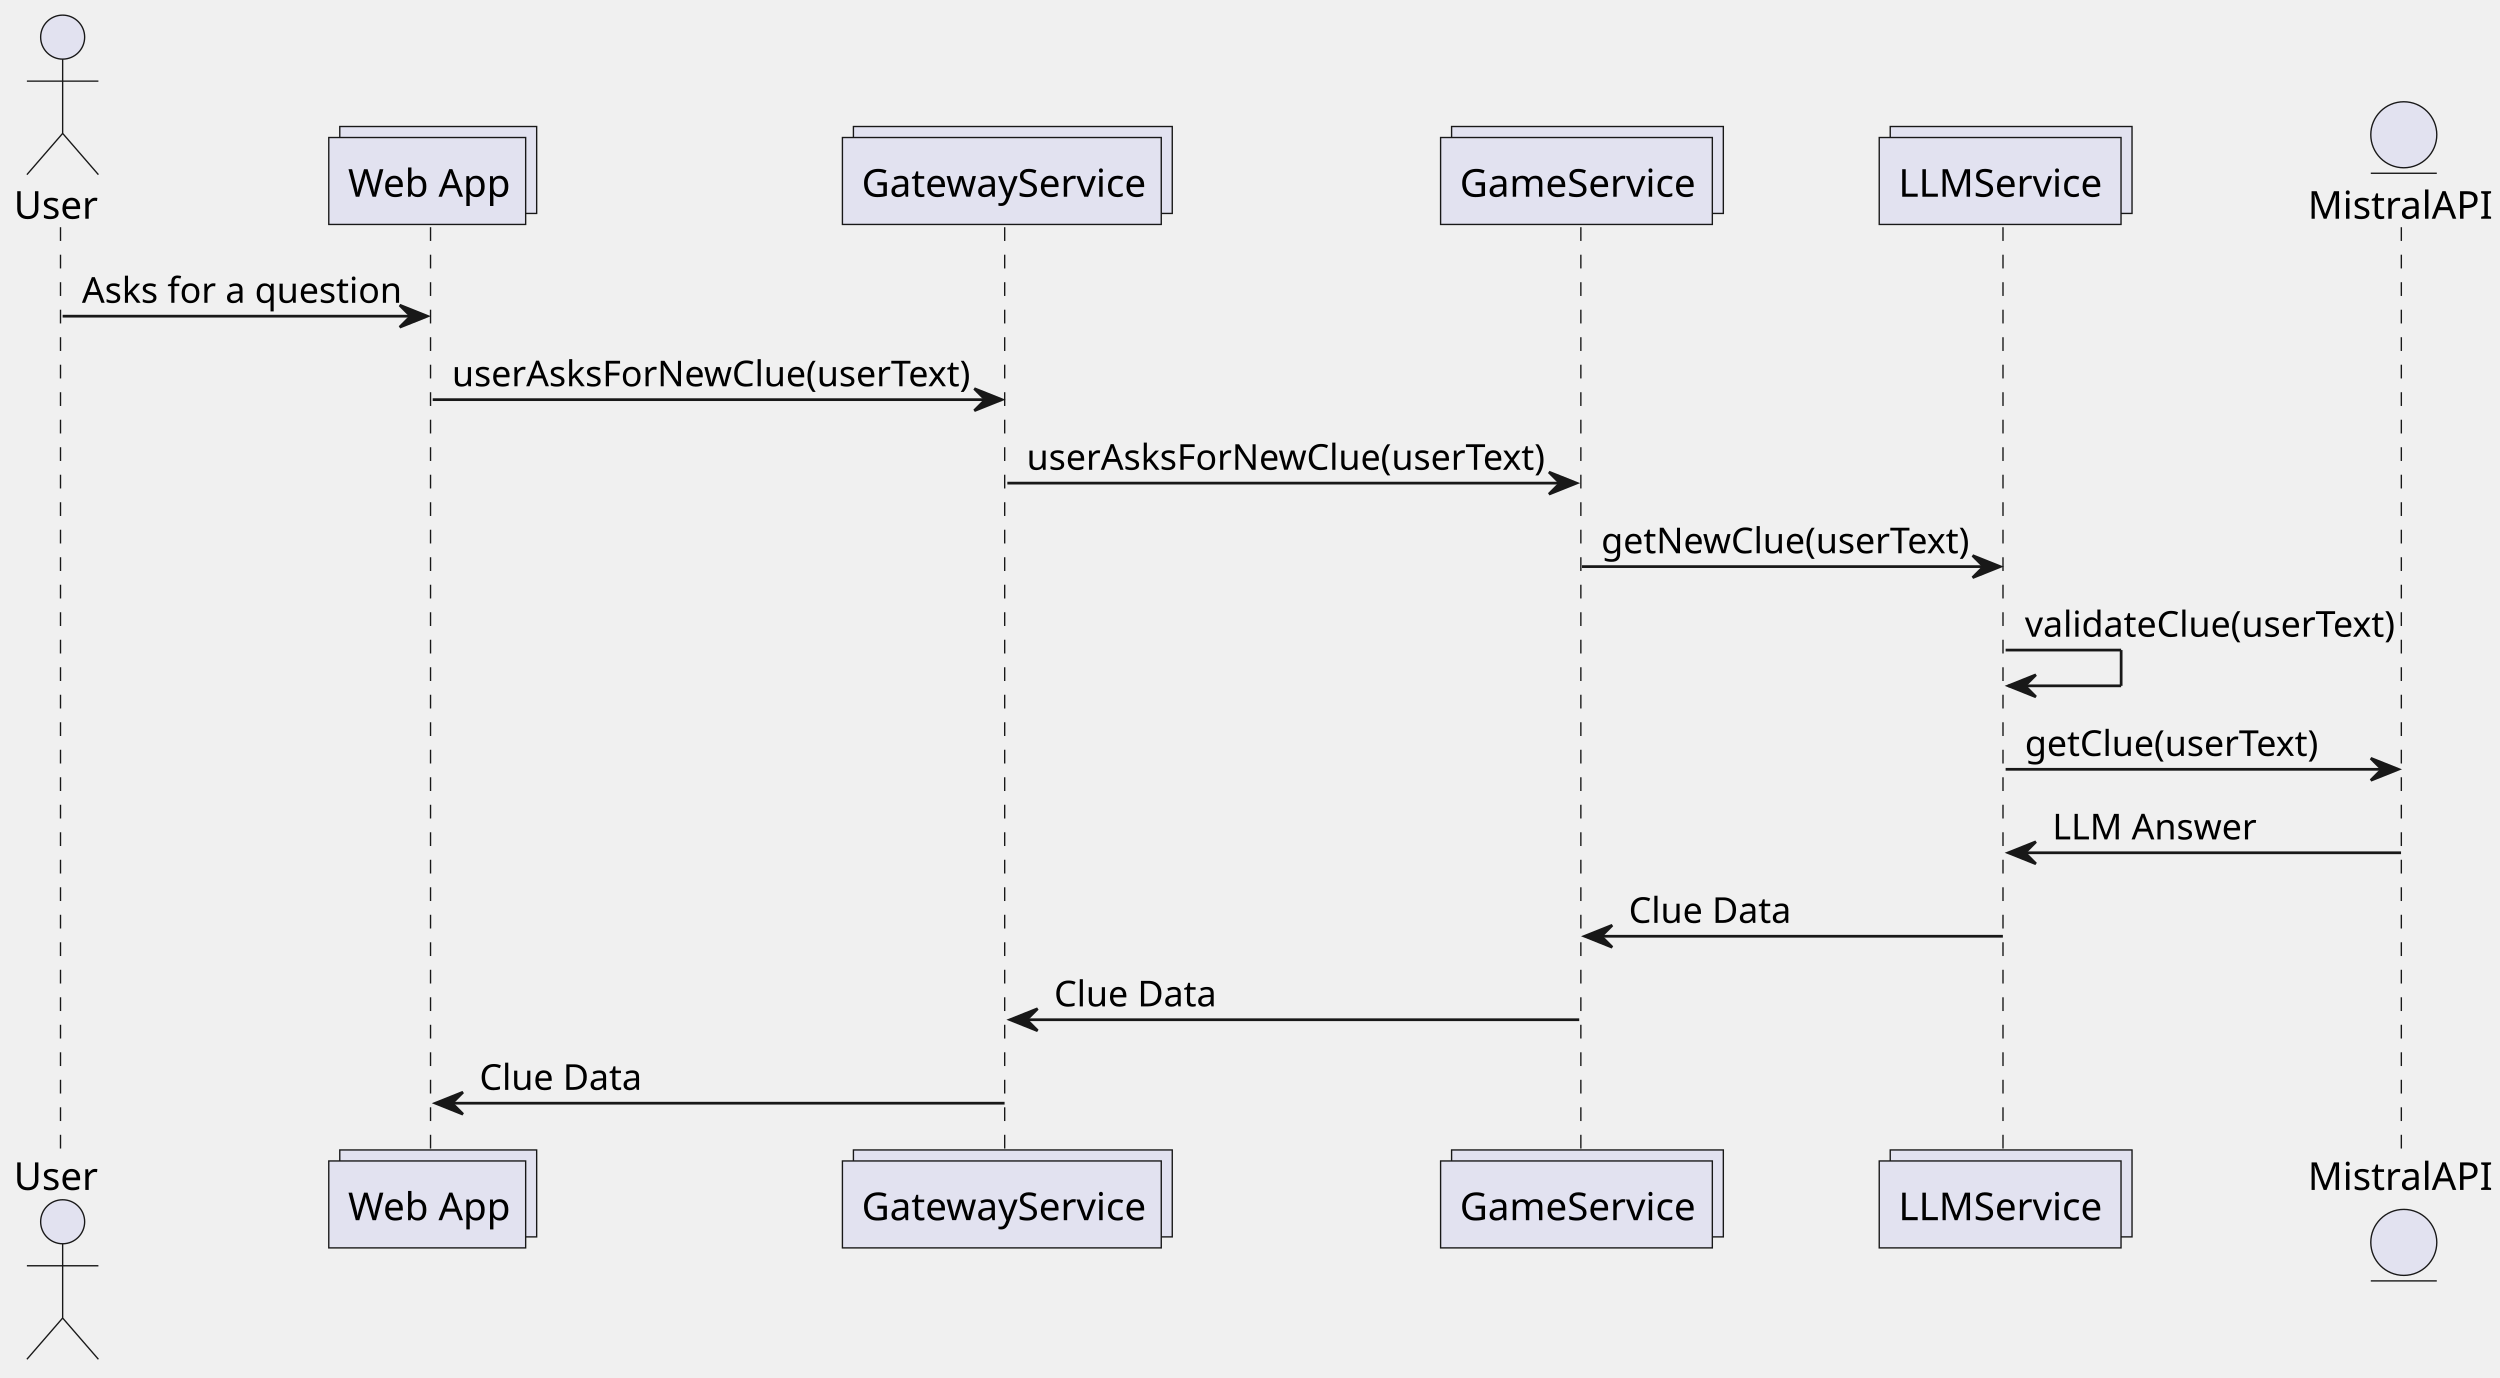
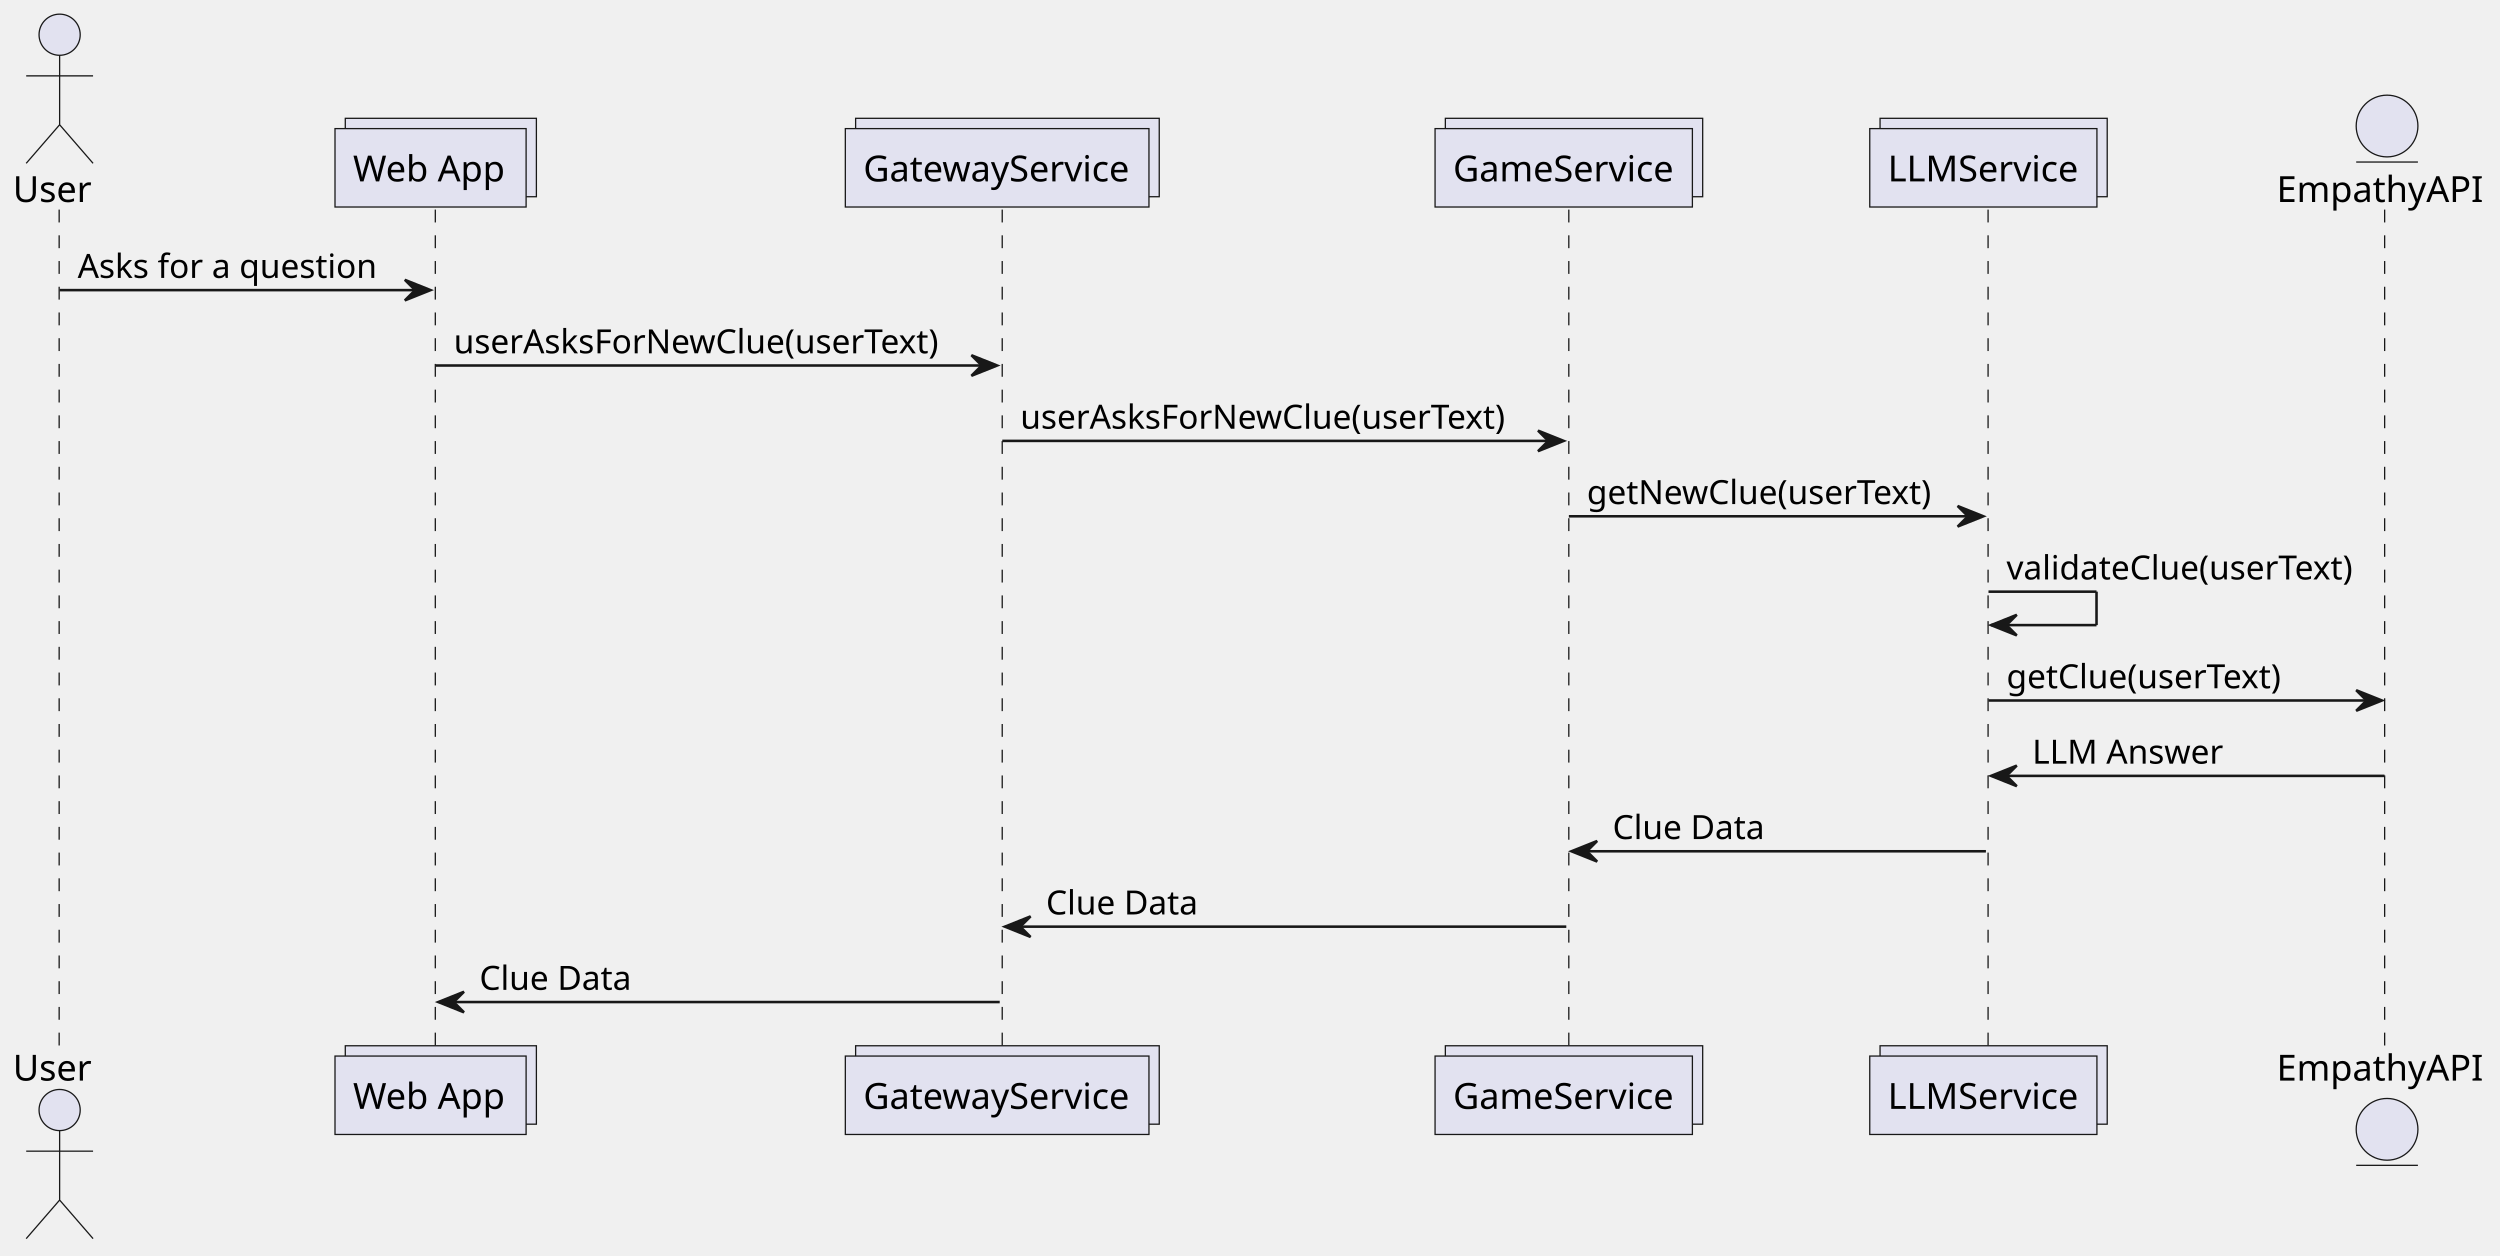
- <svg xmlns="http://www.w3.org/2000/svg" contentStyleType="text/css" data-diagram-type="SEQUENCE" height="501px" preserveAspectRatio="none" style="width:909px;height:501px;background:#FFFFFF;" version="1.1" viewBox="0 0 909 501" width="909px" zoomAndPan="magnify">
+ <svg xmlns="http://www.w3.org/2000/svg" contentStyleType="text/css" height="488px" preserveAspectRatio="none" style="width:972px;height:488px;background:#FFFFFF;" version="1.1" viewBox="0 0 972 488" width="972px" zoomAndPan="magnify">
  <defs />
  <g>
-     <g>
-       <rect fill="#FFFFFF" fill-opacity="0" height="336.516" width="8" x="18.779" y="82.609" />
-       <line style="stroke:#181818;stroke-width:0.5;stroke-dasharray:5.0,5.0;" x1="22" x2="22" y1="82.609" y2="419.125" />
-     </g>
-     <g>
-       <rect fill="#FFFFFF" fill-opacity="0" height="336.516" width="8" x="153.336" y="82.609" />
-       <line style="stroke:#181818;stroke-width:0.5;stroke-dasharray:5.0,5.0;" x1="156.543" x2="156.543" y1="82.609" y2="419.125" />
-     </g>
-     <g>
-       <rect fill="#FFFFFF" fill-opacity="0" height="336.516" width="8" x="362.269" y="82.609" />
-       <line style="stroke:#181818;stroke-width:0.5;stroke-dasharray:5.0,5.0;" x1="365.304" x2="365.304" y1="82.609" y2="419.125" />
-     </g>
-     <g>
-       <rect fill="#FFFFFF" fill-opacity="0" height="336.516" width="8" x="571.202" y="82.609" />
-       <line style="stroke:#181818;stroke-width:0.5;stroke-dasharray:5.0,5.0;" x1="574.798" x2="574.798" y1="82.609" y2="419.125" />
-     </g>
-     <g>
-       <rect fill="#FFFFFF" fill-opacity="0" height="336.516" width="8" x="725.246" y="82.609" />
-       <line style="stroke:#181818;stroke-width:0.5;stroke-dasharray:5.0,5.0;" x1="728.288" x2="728.288" y1="82.609" y2="419.125" />
-     </g>
-     <g>
-       <rect fill="#FFFFFF" fill-opacity="0" height="336.516" width="8" x="870.02" y="82.609" />
-       <line style="stroke:#181818;stroke-width:0.5;stroke-dasharray:5.0,5.0;" x1="873.127" x2="873.127" y1="82.609" y2="419.125" />
-     </g>
-     <g>
-       <text fill="#000000" font-family="sans-serif" font-size="14" lengthAdjust="spacing" textLength="29.559" x="5" y="79.533">User</text>
-       <ellipse cx="22.779" cy="13.5" fill="#E2E2F0" rx="8" ry="8" style="stroke:#181818;stroke-width:0.5;" />
-       <path d="M22.779,21.5 L22.779,48.5 M9.779,29.5 L35.779,29.5 M22.779,48.5 L9.779,63.5 M22.779,48.5 L35.779,63.5 " fill="#FFFFFF" fill-opacity="0" style="stroke:#181818;stroke-width:0.5;" />
-     </g>
-     <g>
-       <text fill="#000000" font-family="sans-serif" font-size="14" lengthAdjust="spacing" textLength="29.559" x="5" y="432.658">User</text>
-       <ellipse cx="22.779" cy="444.234" fill="#E2E2F0" rx="8" ry="8" style="stroke:#181818;stroke-width:0.5;" />
-       <path d="M22.779,452.234 L22.779,479.234 M9.779,460.234 L35.779,460.234 M22.779,479.234 L9.779,494.234 M22.779,479.234 L35.779,494.234 " fill="#FFFFFF" fill-opacity="0" style="stroke:#181818;stroke-width:0.5;" />
-     </g>
-     <g>
-       <rect fill="#E2E2F0" height="31.609" style="stroke:#181818;stroke-width:0.5;" width="71.586" x="123.543" y="46" />
-       <rect fill="#E2E2F0" height="31.609" style="stroke:#181818;stroke-width:0.5;" width="71.586" x="119.543" y="50" />
-       <text fill="#000000" font-family="sans-serif" font-size="14" lengthAdjust="spacing" textLength="57.586" x="126.543" y="71.533">Web App</text>
-     </g>
-     <g>
-       <rect fill="#E2E2F0" height="31.609" style="stroke:#181818;stroke-width:0.5;" width="71.586" x="123.543" y="418.125" />
-       <rect fill="#E2E2F0" height="31.609" style="stroke:#181818;stroke-width:0.5;" width="71.586" x="119.543" y="422.125" />
-       <text fill="#000000" font-family="sans-serif" font-size="14" lengthAdjust="spacing" textLength="57.586" x="126.543" y="443.658">Web App</text>
-     </g>
-     <g>
-       <rect fill="#E2E2F0" height="31.609" style="stroke:#181818;stroke-width:0.5;" width="115.931" x="310.304" y="46" />
-       <rect fill="#E2E2F0" height="31.609" style="stroke:#181818;stroke-width:0.5;" width="115.931" x="306.304" y="50" />
-       <text fill="#000000" font-family="sans-serif" font-size="14" lengthAdjust="spacing" textLength="101.931" x="313.304" y="71.533">GatewayService</text>
-     </g>
-     <g>
-       <rect fill="#E2E2F0" height="31.609" style="stroke:#181818;stroke-width:0.5;" width="115.931" x="310.304" y="418.125" />
-       <rect fill="#E2E2F0" height="31.609" style="stroke:#181818;stroke-width:0.5;" width="115.931" x="306.304" y="422.125" />
-       <text fill="#000000" font-family="sans-serif" font-size="14" lengthAdjust="spacing" textLength="101.931" x="313.304" y="443.658">GatewayService</text>
-     </g>
-     <g>
-       <rect fill="#E2E2F0" height="31.609" style="stroke:#181818;stroke-width:0.5;" width="98.807" x="527.798" y="46" />
-       <rect fill="#E2E2F0" height="31.609" style="stroke:#181818;stroke-width:0.5;" width="98.807" x="523.798" y="50" />
-       <text fill="#000000" font-family="sans-serif" font-size="14" lengthAdjust="spacing" textLength="84.807" x="530.798" y="71.533">GameService</text>
-     </g>
-     <g>
-       <rect fill="#E2E2F0" height="31.609" style="stroke:#181818;stroke-width:0.5;" width="98.807" x="527.798" y="418.125" />
-       <rect fill="#E2E2F0" height="31.609" style="stroke:#181818;stroke-width:0.5;" width="98.807" x="523.798" y="422.125" />
-       <text fill="#000000" font-family="sans-serif" font-size="14" lengthAdjust="spacing" textLength="84.807" x="530.798" y="443.658">GameService</text>
-     </g>
-     <g>
-       <rect fill="#E2E2F0" height="31.609" style="stroke:#181818;stroke-width:0.5;" width="87.917" x="687.288" y="46" />
-       <rect fill="#E2E2F0" height="31.609" style="stroke:#181818;stroke-width:0.5;" width="87.917" x="683.288" y="50" />
-       <text fill="#000000" font-family="sans-serif" font-size="14" lengthAdjust="spacing" textLength="73.917" x="690.288" y="71.533">LLMService</text>
-     </g>
-     <g>
-       <rect fill="#E2E2F0" height="31.609" style="stroke:#181818;stroke-width:0.5;" width="87.917" x="687.288" y="418.125" />
-       <rect fill="#E2E2F0" height="31.609" style="stroke:#181818;stroke-width:0.5;" width="87.917" x="683.288" y="422.125" />
-       <text fill="#000000" font-family="sans-serif" font-size="14" lengthAdjust="spacing" textLength="73.917" x="690.288" y="443.658">LLMService</text>
-     </g>
-     <g>
-       <text fill="#000000" font-family="sans-serif" font-size="14" lengthAdjust="spacing" textLength="63.786" x="839.127" y="79.533">MistralAPI</text>
-       <ellipse cx="874.02" cy="49" fill="#E2E2F0" rx="12" ry="12" style="stroke:#181818;stroke-width:0.5;" />
-       <line style="stroke:#181818;stroke-width:0.5;" x1="862.02" x2="886.02" y1="63" y2="63" />
-     </g>
-     <g>
-       <text fill="#000000" font-family="sans-serif" font-size="14" lengthAdjust="spacing" textLength="63.786" x="839.127" y="432.658">MistralAPI</text>
-       <ellipse cx="874.02" cy="451.734" fill="#E2E2F0" rx="12" ry="12" style="stroke:#181818;stroke-width:0.5;" />
-       <line style="stroke:#181818;stroke-width:0.5;" x1="862.02" x2="886.02" y1="465.734" y2="465.734" />
-     </g>
-     <g>
-       <polygon fill="#181818" points="145.336,110.961,155.336,114.961,145.336,118.961,149.336,114.961" style="stroke:#181818;stroke-width:1;" />
-       <line style="stroke:#181818;stroke-width:1;" x1="22.779" x2="151.336" y1="114.961" y2="114.961" />
-       <text fill="#000000" font-family="sans-serif" font-size="13" lengthAdjust="spacing" textLength="110.557" x="29.779" y="110.105">Asks for a question</text>
-     </g>
-     <g>
-       <polygon fill="#181818" points="354.269,141.312,364.269,145.312,354.269,149.312,358.269,145.312" style="stroke:#181818;stroke-width:1;" />
-       <line style="stroke:#181818;stroke-width:1;" x1="157.336" x2="360.269" y1="145.312" y2="145.312" />
-       <text fill="#000000" font-family="sans-serif" font-size="13" lengthAdjust="spacing" textLength="184.933" x="164.336" y="140.456">userAsksForNewClue(userText)</text>
-     </g>
-     <g>
-       <polygon fill="#181818" points="563.202,171.664,573.202,175.664,563.202,179.664,567.202,175.664" style="stroke:#181818;stroke-width:1;" />
-       <line style="stroke:#181818;stroke-width:1;" x1="366.269" x2="569.202" y1="175.664" y2="175.664" />
-       <text fill="#000000" font-family="sans-serif" font-size="13" lengthAdjust="spacing" textLength="184.933" x="373.269" y="170.808">userAsksForNewClue(userText)</text>
-     </g>
-     <g>
-       <polygon fill="#181818" points="717.246,202.016,727.246,206.016,717.246,210.016,721.246,206.016" style="stroke:#181818;stroke-width:1;" />
-       <line style="stroke:#181818;stroke-width:1;" x1="575.202" x2="723.246" y1="206.016" y2="206.016" />
-       <text fill="#000000" font-family="sans-serif" font-size="13" lengthAdjust="spacing" textLength="130.044" x="582.202" y="201.159">getNewClue(userText)</text>
-     </g>
-     <g>
-       <line style="stroke:#181818;stroke-width:1;" x1="729.246" x2="771.246" y1="236.367" y2="236.367" />
-       <line style="stroke:#181818;stroke-width:1;" x1="771.246" x2="771.246" y1="236.367" y2="249.367" />
-       <line style="stroke:#181818;stroke-width:1;" x1="730.246" x2="771.246" y1="249.367" y2="249.367" />
-       <polygon fill="#181818" points="740.246,245.367,730.246,249.367,740.246,253.367,736.246,249.367" style="stroke:#181818;stroke-width:1;" />
-       <text fill="#000000" font-family="sans-serif" font-size="13" lengthAdjust="spacing" textLength="130.774" x="736.246" y="231.511">validateClue(userText)</text>
-     </g>
-     <g>
-       <polygon fill="#181818" points="862.02,275.719,872.02,279.719,862.02,283.719,866.02,279.719" style="stroke:#181818;stroke-width:1;" />
-       <line style="stroke:#181818;stroke-width:1;" x1="729.246" x2="868.02" y1="279.719" y2="279.719" />
-       <text fill="#000000" font-family="sans-serif" font-size="13" lengthAdjust="spacing" textLength="104.038" x="736.246" y="274.862">getClue(userText)</text>
-     </g>
-     <g>
-       <polygon fill="#181818" points="740.246,306.07,730.246,310.07,740.246,314.07,736.246,310.07" style="stroke:#181818;stroke-width:1;" />
-       <line style="stroke:#181818;stroke-width:1;" x1="734.246" x2="873.02" y1="310.07" y2="310.07" />
-       <text fill="#000000" font-family="sans-serif" font-size="13" lengthAdjust="spacing" textLength="72.249" x="746.246" y="305.214">LLM Answer</text>
-     </g>
-     <g>
-       <polygon fill="#181818" points="586.202,336.422,576.202,340.422,586.202,344.422,582.202,340.422" style="stroke:#181818;stroke-width:1;" />
-       <line style="stroke:#181818;stroke-width:1;" x1="580.202" x2="728.246" y1="340.422" y2="340.422" />
-       <text fill="#000000" font-family="sans-serif" font-size="13" lengthAdjust="spacing" textLength="57.808" x="592.202" y="335.565">Clue Data</text>
-     </g>
-     <g>
-       <polygon fill="#181818" points="377.269,366.773,367.269,370.773,377.269,374.773,373.269,370.773" style="stroke:#181818;stroke-width:1;" />
-       <line style="stroke:#181818;stroke-width:1;" x1="371.269" x2="574.202" y1="370.773" y2="370.773" />
-       <text fill="#000000" font-family="sans-serif" font-size="13" lengthAdjust="spacing" textLength="57.808" x="383.269" y="365.917">Clue Data</text>
-     </g>
-     <g>
-       <polygon fill="#181818" points="168.336,397.125,158.336,401.125,168.336,405.125,164.336,401.125" style="stroke:#181818;stroke-width:1;" />
-       <line style="stroke:#181818;stroke-width:1;" x1="162.336" x2="365.269" y1="401.125" y2="401.125" />
-       <text fill="#000000" font-family="sans-serif" font-size="13" lengthAdjust="spacing" textLength="57.808" x="174.336" y="396.269">Clue Data</text>
-     </g>
+     <line style="stroke:#181818;stroke-width:0.5;stroke-dasharray:5.0,5.0;" x1="23" x2="23" y1="81.488" y2="407.594" />
+     <line style="stroke:#181818;stroke-width:0.5;stroke-dasharray:5.0,5.0;" x1="169.25" x2="169.25" y1="81.488" y2="407.594" />
+     <line style="stroke:#181818;stroke-width:0.5;stroke-dasharray:5.0,5.0;" x1="389.664" x2="389.664" y1="81.488" y2="407.594" />
+     <line style="stroke:#181818;stroke-width:0.5;stroke-dasharray:5.0,5.0;" x1="609.952" x2="609.952" y1="81.488" y2="407.594" />
+     <line style="stroke:#181818;stroke-width:0.5;stroke-dasharray:5.0,5.0;" x1="772.964" x2="772.964" y1="81.488" y2="407.594" />
+     <line style="stroke:#181818;stroke-width:0.5;stroke-dasharray:5.0,5.0;" x1="927.151" x2="927.151" y1="81.488" y2="407.594" />
+     <text fill="#000000" font-family="sans-serif" font-size="14" lengthAdjust="spacing" textLength="30.365" x="5" y="78.535">User</text>
+     <ellipse cx="23.183" cy="13.5" fill="#E2E2F0" rx="8" ry="8" style="stroke:#181818;stroke-width:0.5;" />
+     <path d="M23.183,21.5 L23.183,48.5 M10.183,29.5 L36.183,29.5 M23.183,48.5 L10.183,63.5 M23.183,48.5 L36.183,63.5 " fill="none" style="stroke:#181818;stroke-width:0.5;" />
+     <text fill="#000000" font-family="sans-serif" font-size="14" lengthAdjust="spacing" textLength="30.365" x="5" y="420.129">User</text>
+     <ellipse cx="23.183" cy="431.582" fill="#E2E2F0" rx="8" ry="8" style="stroke:#181818;stroke-width:0.5;" />
+     <path d="M23.183,439.582 L23.183,466.582 M10.183,447.582 L36.183,447.582 M23.183,466.582 L10.183,481.582 M23.183,466.582 L36.183,481.582 " fill="none" style="stroke:#181818;stroke-width:0.5;" />
+     <rect fill="#E2E2F0" height="30.488" style="stroke:#181818;stroke-width:0.5;" width="74.3" x="134.25" y="46" />
+     <rect fill="#E2E2F0" height="30.488" style="stroke:#181818;stroke-width:0.5;" width="74.3" x="130.25" y="50" />
+     <text fill="#000000" font-family="sans-serif" font-size="14" lengthAdjust="spacing" textLength="60.3" x="137.25" y="70.535">Web App</text>
+     <rect fill="#E2E2F0" height="30.488" style="stroke:#181818;stroke-width:0.5;" width="74.3" x="134.25" y="406.594" />
+     <rect fill="#E2E2F0" height="30.488" style="stroke:#181818;stroke-width:0.5;" width="74.3" x="130.25" y="410.594" />
+     <text fill="#000000" font-family="sans-serif" font-size="14" lengthAdjust="spacing" textLength="60.3" x="137.25" y="431.129">Web App</text>
+     <rect fill="#E2E2F0" height="30.488" style="stroke:#181818;stroke-width:0.5;" width="118.05" x="332.664" y="46" />
+     <rect fill="#E2E2F0" height="30.488" style="stroke:#181818;stroke-width:0.5;" width="118.05" x="328.664" y="50" />
+     <text fill="#000000" font-family="sans-serif" font-size="14" lengthAdjust="spacing" textLength="104.05" x="335.664" y="70.535">GatewayService</text>
+     <rect fill="#E2E2F0" height="30.488" style="stroke:#181818;stroke-width:0.5;" width="118.05" x="332.664" y="406.594" />
+     <rect fill="#E2E2F0" height="30.488" style="stroke:#181818;stroke-width:0.5;" width="118.05" x="328.664" y="410.594" />
+     <text fill="#000000" font-family="sans-serif" font-size="14" lengthAdjust="spacing" textLength="104.05" x="335.664" y="431.129">GatewayService</text>
+     <rect fill="#E2E2F0" height="30.488" style="stroke:#181818;stroke-width:0.5;" width="100.051" x="561.952" y="46" />
+     <rect fill="#E2E2F0" height="30.488" style="stroke:#181818;stroke-width:0.5;" width="100.051" x="557.952" y="50" />
+     <text fill="#000000" font-family="sans-serif" font-size="14" lengthAdjust="spacing" textLength="86.051" x="564.952" y="70.535">GameService</text>
+     <rect fill="#E2E2F0" height="30.488" style="stroke:#181818;stroke-width:0.5;" width="100.051" x="561.952" y="406.594" />
+     <rect fill="#E2E2F0" height="30.488" style="stroke:#181818;stroke-width:0.5;" width="100.051" x="557.952" y="410.594" />
+     <text fill="#000000" font-family="sans-serif" font-size="14" lengthAdjust="spacing" textLength="86.051" x="564.952" y="431.129">GameService</text>
+     <rect fill="#E2E2F0" height="30.488" style="stroke:#181818;stroke-width:0.5;" width="88.32" x="730.964" y="46" />
+     <rect fill="#E2E2F0" height="30.488" style="stroke:#181818;stroke-width:0.5;" width="88.32" x="726.964" y="50" />
+     <text fill="#000000" font-family="sans-serif" font-size="14" lengthAdjust="spacing" textLength="74.32" x="733.964" y="70.535">LLMService</text>
+     <rect fill="#E2E2F0" height="30.488" style="stroke:#181818;stroke-width:0.5;" width="88.32" x="730.964" y="406.594" />
+     <rect fill="#E2E2F0" height="30.488" style="stroke:#181818;stroke-width:0.5;" width="88.32" x="726.964" y="410.594" />
+     <text fill="#000000" font-family="sans-serif" font-size="14" lengthAdjust="spacing" textLength="74.32" x="733.964" y="431.129">LLMService</text>
+     <text fill="#000000" font-family="sans-serif" font-size="14" lengthAdjust="spacing" textLength="79.871" x="885.151" y="78.535">EmpathyAPI</text>
+     <ellipse cx="928.087" cy="49" fill="#E2E2F0" rx="12" ry="12" style="stroke:#181818;stroke-width:0.5;" />
+     <line style="stroke:#181818;stroke-width:0.5;" x1="916.087" x2="940.087" y1="63" y2="63" />
+     <text fill="#000000" font-family="sans-serif" font-size="14" lengthAdjust="spacing" textLength="79.871" x="885.151" y="420.129">EmpathyAPI</text>
+     <ellipse cx="928.087" cy="439.082" fill="#E2E2F0" rx="12" ry="12" style="stroke:#181818;stroke-width:0.5;" />
+     <line style="stroke:#181818;stroke-width:0.5;" x1="916.087" x2="940.087" y1="453.082" y2="453.082" />
+     <polygon fill="#181818" points="157.4,108.799,167.4,112.799,157.4,116.799,161.4,112.799" style="stroke:#181818;stroke-width:1;" />
+     <line style="stroke:#181818;stroke-width:1;" x1="23.183" x2="163.4" y1="112.799" y2="112.799" />
+     <text fill="#000000" font-family="sans-serif" font-size="13" lengthAdjust="spacing" textLength="122.218" x="30.183" y="108.057">Asks for a question</text>
+     <polygon fill="#181818" points="377.689,138.109,387.689,142.109,377.689,146.109,381.689,142.109" style="stroke:#181818;stroke-width:1;" />
+     <line style="stroke:#181818;stroke-width:1;" x1="169.4" x2="383.689" y1="142.109" y2="142.109" />
+     <text fill="#000000" font-family="sans-serif" font-size="13" lengthAdjust="spacing" textLength="196.289" x="176.4" y="137.367">userAsksForNewClue(userText)</text>
+     <polygon fill="#181818" points="597.977,167.42,607.977,171.42,597.977,175.42,601.977,171.42" style="stroke:#181818;stroke-width:1;" />
+     <line style="stroke:#181818;stroke-width:1;" x1="389.689" x2="603.977" y1="171.42" y2="171.42" />
+     <text fill="#000000" font-family="sans-serif" font-size="13" lengthAdjust="spacing" textLength="196.289" x="396.689" y="166.678">userAsksForNewClue(userText)</text>
+     <polygon fill="#181818" points="761.125,196.731,771.125,200.731,761.125,204.731,765.125,200.731" style="stroke:#181818;stroke-width:1;" />
+     <line style="stroke:#181818;stroke-width:1;" x1="609.977" x2="767.125" y1="200.731" y2="200.731" />
+     <text fill="#000000" font-family="sans-serif" font-size="13" lengthAdjust="spacing" textLength="139.147" x="616.977" y="195.988">getNewClue(userText)</text>
+     <line style="stroke:#181818;stroke-width:1;" x1="773.125" x2="815.125" y1="230.041" y2="230.041" />
+     <line style="stroke:#181818;stroke-width:1;" x1="815.125" x2="815.125" y1="230.041" y2="243.041" />
+     <line style="stroke:#181818;stroke-width:1;" x1="774.125" x2="815.125" y1="243.041" y2="243.041" />
+     <polygon fill="#181818" points="784.125,239.041,774.125,243.041,784.125,247.041,780.125,243.041" style="stroke:#181818;stroke-width:1;" />
+     <text fill="#000000" font-family="sans-serif" font-size="13" lengthAdjust="spacing" textLength="140.962" x="780.125" y="225.299">validateClue(userText)</text>
+     <polygon fill="#181818" points="916.087,268.352,926.087,272.352,916.087,276.352,920.087,272.352" style="stroke:#181818;stroke-width:1;" />
+     <line style="stroke:#181818;stroke-width:1;" x1="773.125" x2="922.087" y1="272.352" y2="272.352" />
+     <text fill="#000000" font-family="sans-serif" font-size="13" lengthAdjust="spacing" textLength="112.284" x="780.125" y="267.609">getClue(userText)</text>
+     <polygon fill="#181818" points="784.125,297.662,774.125,301.662,784.125,305.662,780.125,301.662" style="stroke:#181818;stroke-width:1;" />
+     <line style="stroke:#181818;stroke-width:1;" x1="778.125" x2="927.087" y1="301.662" y2="301.662" />
+     <text fill="#000000" font-family="sans-serif" font-size="13" lengthAdjust="spacing" textLength="75.416" x="790.125" y="296.92">LLM Answer</text>
+     <polygon fill="#181818" points="620.977,326.973,610.977,330.973,620.977,334.973,616.977,330.973" style="stroke:#181818;stroke-width:1;" />
+     <line style="stroke:#181818;stroke-width:1;" x1="614.977" x2="772.125" y1="330.973" y2="330.973" />
+     <text fill="#000000" font-family="sans-serif" font-size="13" lengthAdjust="spacing" textLength="61.134" x="626.977" y="326.231">Clue Data</text>
+     <polygon fill="#181818" points="400.689,356.283,390.689,360.283,400.689,364.283,396.689,360.283" style="stroke:#181818;stroke-width:1;" />
+     <line style="stroke:#181818;stroke-width:1;" x1="394.689" x2="608.977" y1="360.283" y2="360.283" />
+     <text fill="#000000" font-family="sans-serif" font-size="13" lengthAdjust="spacing" textLength="61.134" x="406.689" y="355.541">Clue Data</text>
+     <polygon fill="#181818" points="180.4,385.594,170.4,389.594,180.4,393.594,176.4,389.594" style="stroke:#181818;stroke-width:1;" />
+     <line style="stroke:#181818;stroke-width:1;" x1="174.4" x2="388.689" y1="389.594" y2="389.594" />
+     <text fill="#000000" font-family="sans-serif" font-size="13" lengthAdjust="spacing" textLength="61.134" x="186.4" y="384.852">Clue Data</text>
  </g>
</svg>
